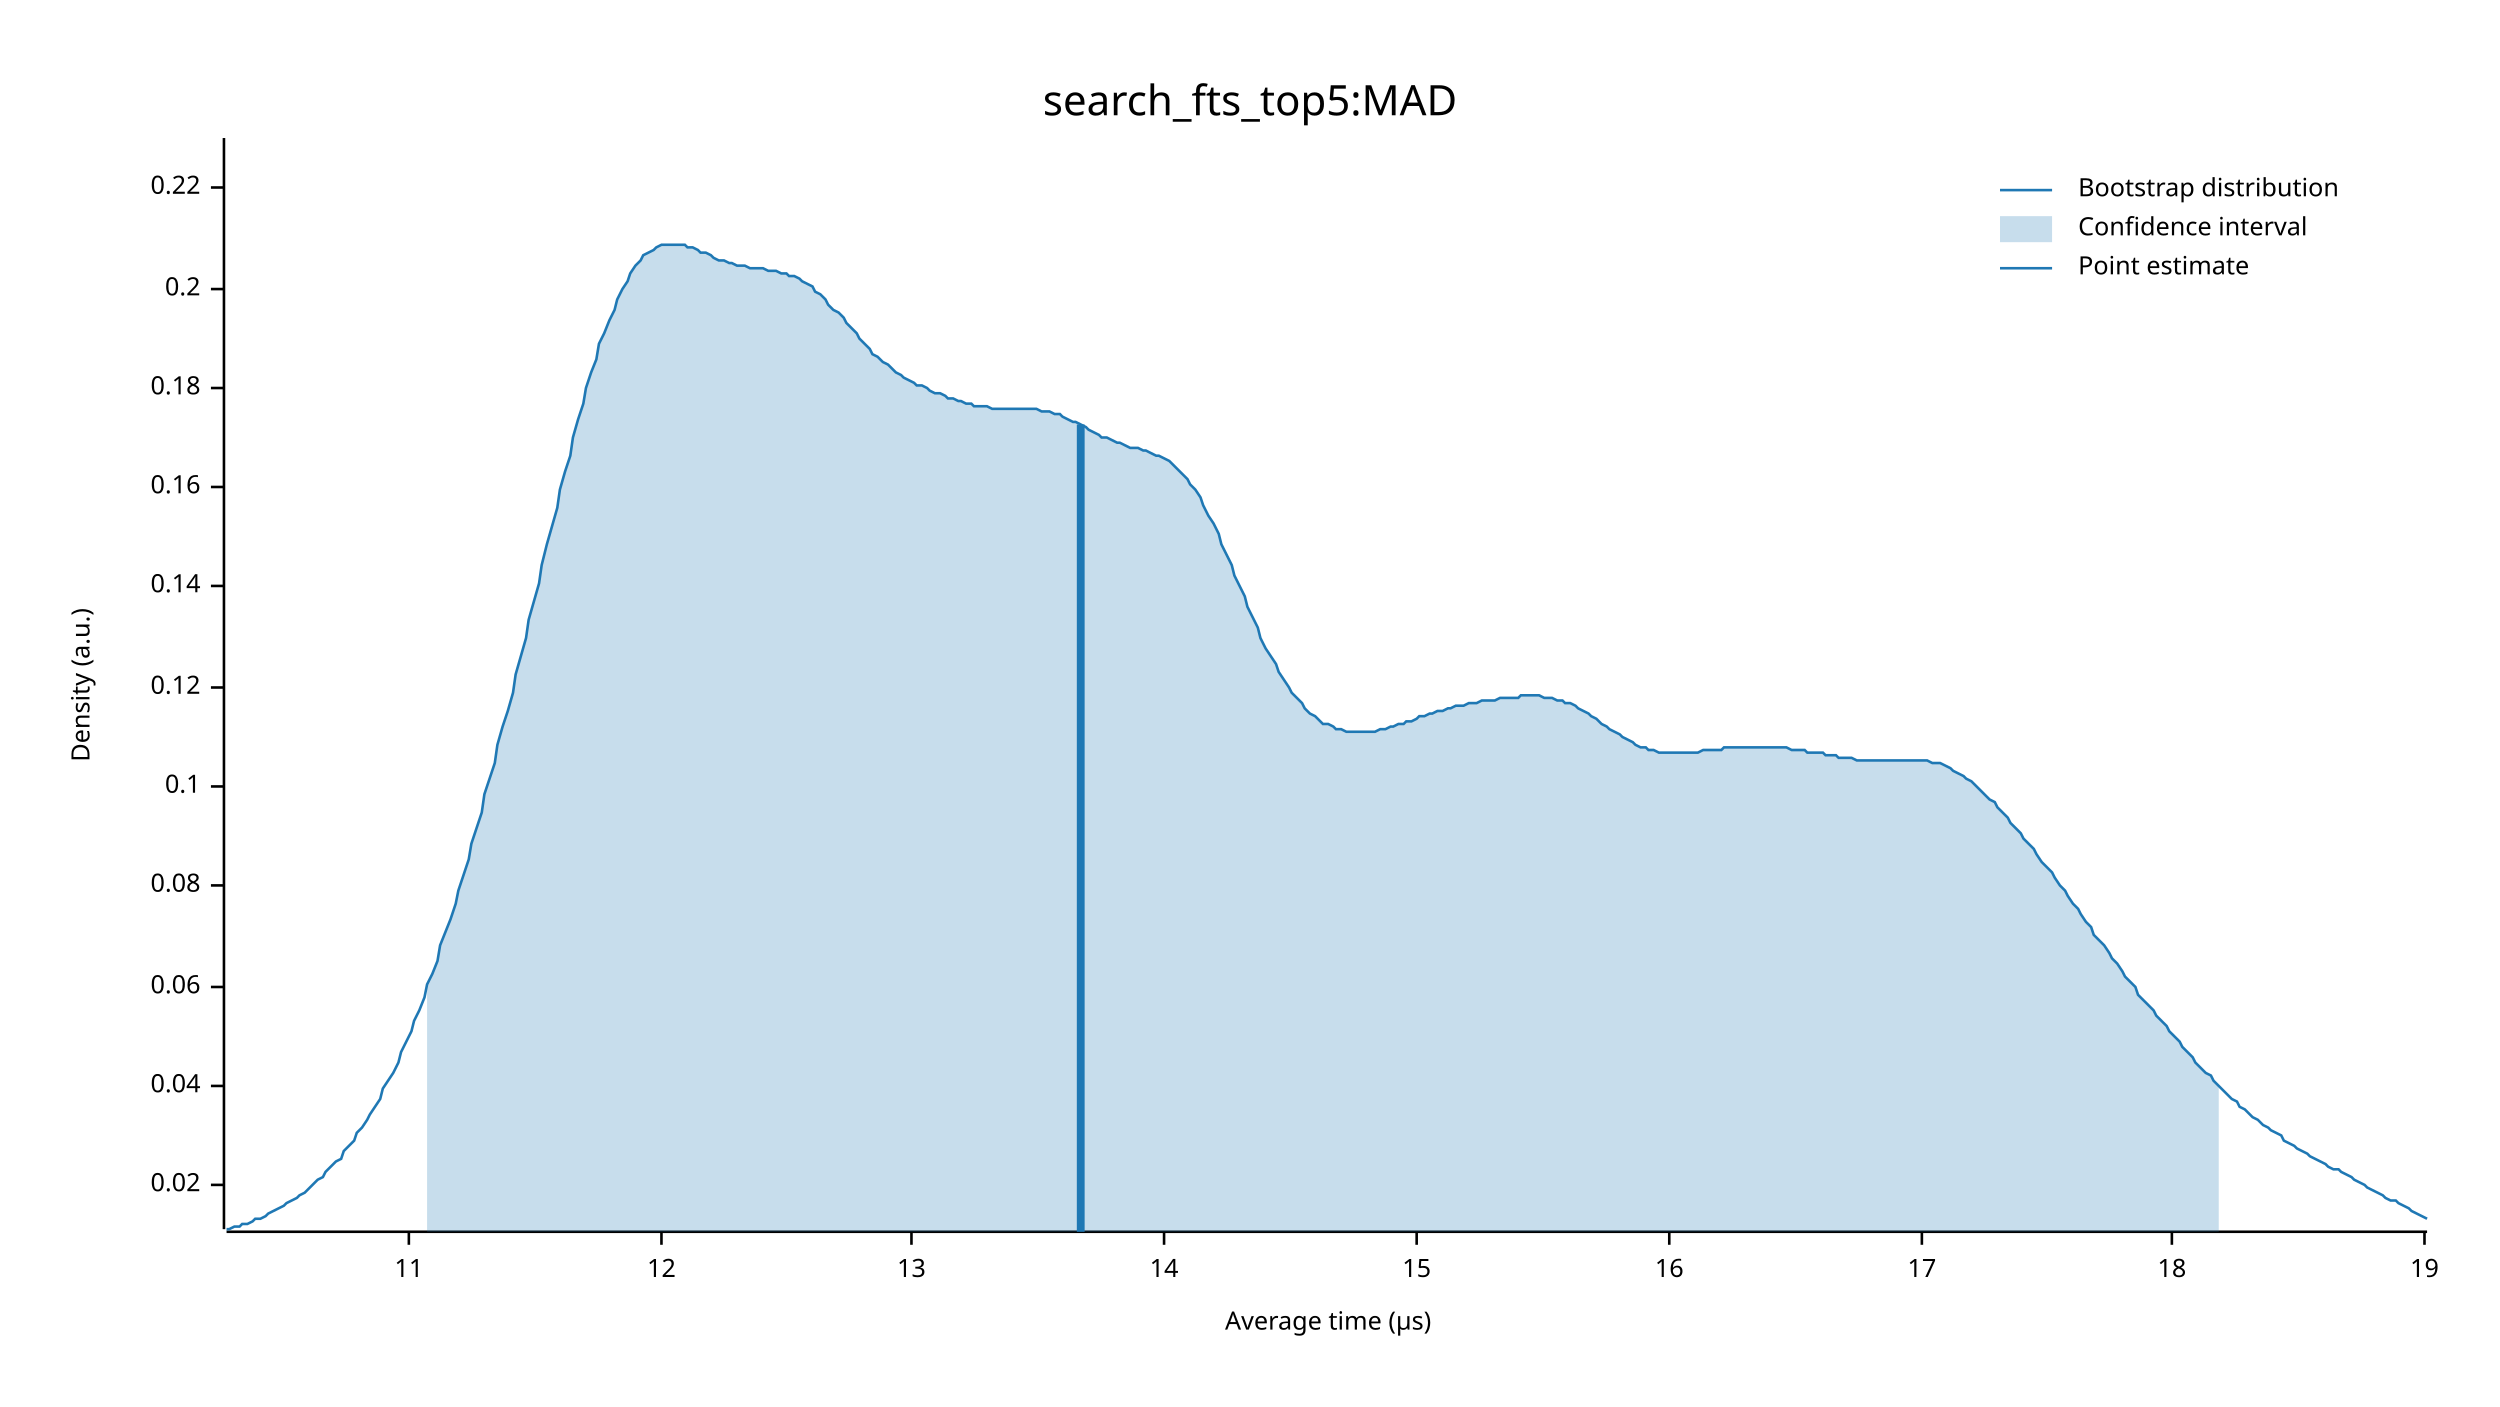
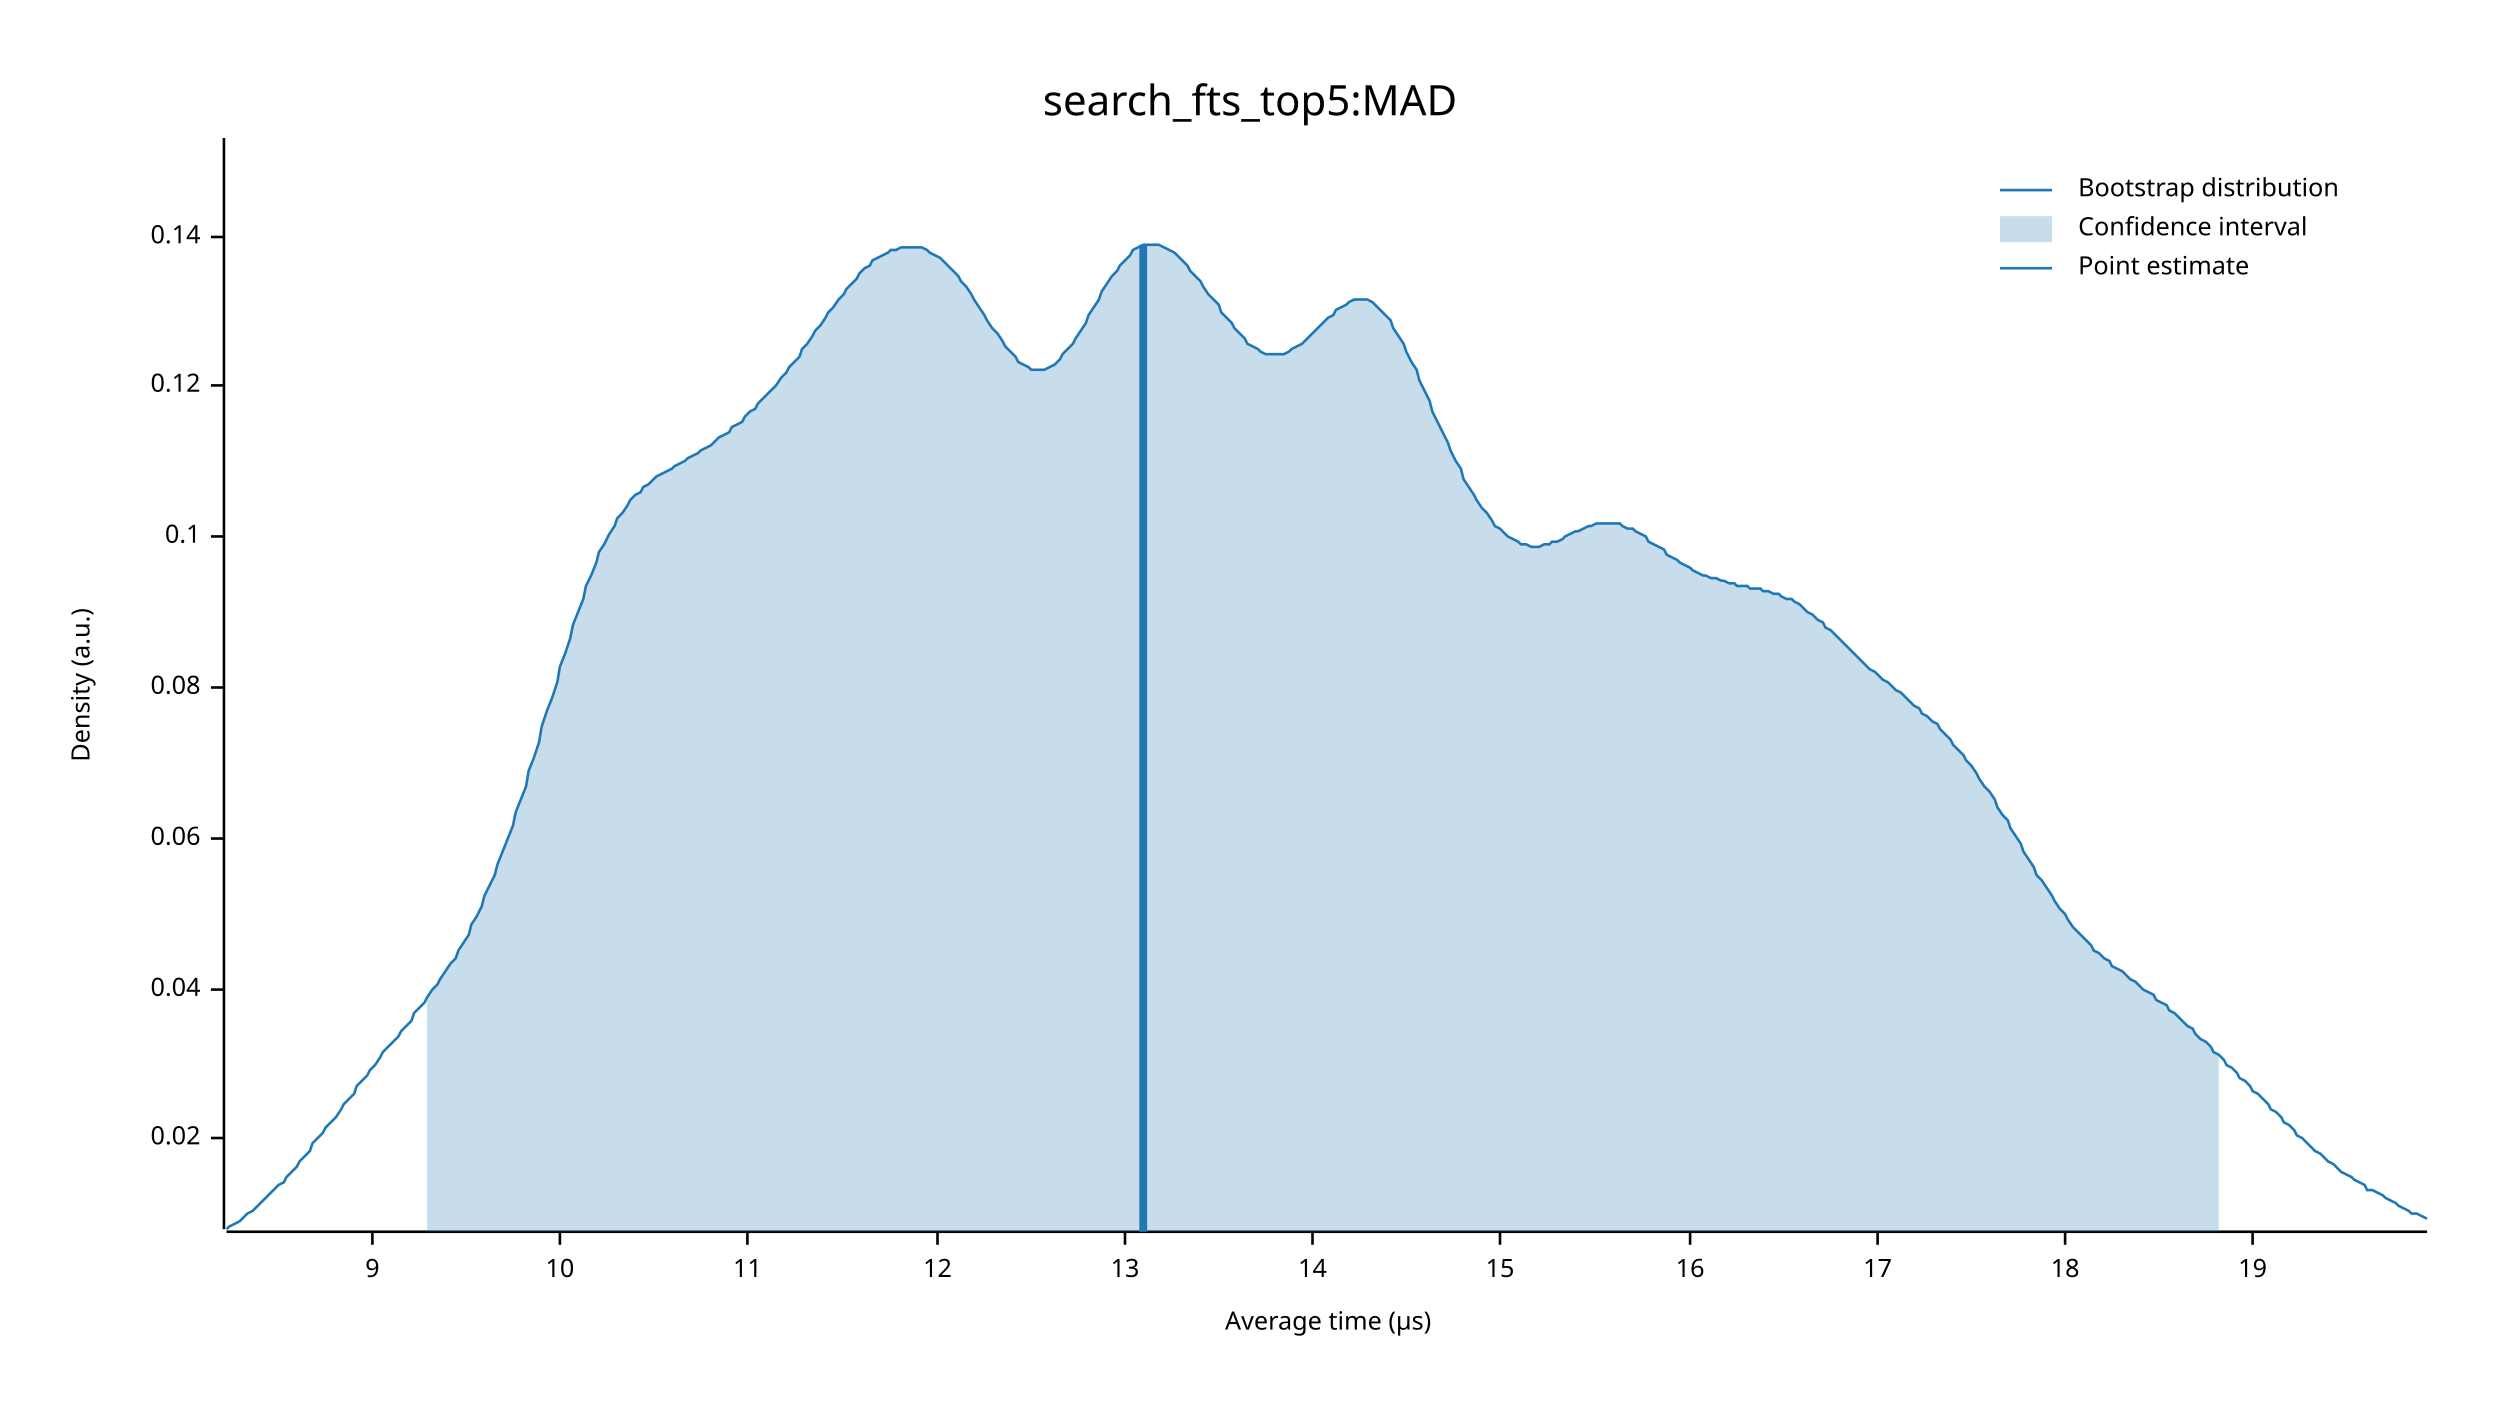
<svg xmlns="http://www.w3.org/2000/svg" width="960" height="540" viewBox="0 0 960 540">
  <text x="480" y="32" dy="0.76em" text-anchor="middle" font-family="sans-serif" font-size="16.129" opacity="1" fill="#000000">
search_fts_top5:MAD
</text>
  <text x="27" y="263" dy="0.76em" text-anchor="middle" font-family="sans-serif" font-size="9.677" opacity="1" fill="#000000" transform="rotate(270, 27, 263)">
Density (a.u.)
</text>
  <text x="510" y="513" dy="-0.5ex" text-anchor="middle" font-family="sans-serif" font-size="9.677" opacity="1" fill="#000000">
Average time (µs)
</text>
  <polyline fill="none" opacity="1" stroke="#000000" stroke-width="1" points="86,53 86,472 " />
-   <text x="77" y="455" dy="0.5ex" text-anchor="end" font-family="sans-serif" font-size="9.677" opacity="1" fill="#000000">
+   <text x="77" y="437" dy="0.5ex" text-anchor="end" font-family="sans-serif" font-size="9.677" opacity="1" fill="#000000">
0.02
</text>
-   <polyline fill="none" opacity="1" stroke="#000000" stroke-width="1" points="81,455 86,455 " />
-   <text x="77" y="417" dy="0.5ex" text-anchor="end" font-family="sans-serif" font-size="9.677" opacity="1" fill="#000000">
+   <polyline fill="none" opacity="1" stroke="#000000" stroke-width="1" points="81,437 86,437 " />
+   <text x="77" y="380" dy="0.5ex" text-anchor="end" font-family="sans-serif" font-size="9.677" opacity="1" fill="#000000">
0.04
</text>
-   <polyline fill="none" opacity="1" stroke="#000000" stroke-width="1" points="81,417 86,417 " />
-   <text x="77" y="379" dy="0.5ex" text-anchor="end" font-family="sans-serif" font-size="9.677" opacity="1" fill="#000000">
+   <polyline fill="none" opacity="1" stroke="#000000" stroke-width="1" points="81,380 86,380 " />
+   <text x="77" y="322" dy="0.5ex" text-anchor="end" font-family="sans-serif" font-size="9.677" opacity="1" fill="#000000">
0.06
</text>
-   <polyline fill="none" opacity="1" stroke="#000000" stroke-width="1" points="81,379 86,379 " />
-   <text x="77" y="340" dy="0.5ex" text-anchor="end" font-family="sans-serif" font-size="9.677" opacity="1" fill="#000000">
+   <polyline fill="none" opacity="1" stroke="#000000" stroke-width="1" points="81,322 86,322 " />
+   <text x="77" y="264" dy="0.5ex" text-anchor="end" font-family="sans-serif" font-size="9.677" opacity="1" fill="#000000">
0.08
</text>
-   <polyline fill="none" opacity="1" stroke="#000000" stroke-width="1" points="81,340 86,340 " />
-   <text x="77" y="302" dy="0.5ex" text-anchor="end" font-family="sans-serif" font-size="9.677" opacity="1" fill="#000000">
+   <polyline fill="none" opacity="1" stroke="#000000" stroke-width="1" points="81,264 86,264 " />
+   <text x="77" y="206" dy="0.5ex" text-anchor="end" font-family="sans-serif" font-size="9.677" opacity="1" fill="#000000">
0.1
</text>
-   <polyline fill="none" opacity="1" stroke="#000000" stroke-width="1" points="81,302 86,302 " />
-   <text x="77" y="264" dy="0.5ex" text-anchor="end" font-family="sans-serif" font-size="9.677" opacity="1" fill="#000000">
+   <polyline fill="none" opacity="1" stroke="#000000" stroke-width="1" points="81,206 86,206 " />
+   <text x="77" y="148" dy="0.5ex" text-anchor="end" font-family="sans-serif" font-size="9.677" opacity="1" fill="#000000">
0.12
</text>
-   <polyline fill="none" opacity="1" stroke="#000000" stroke-width="1" points="81,264 86,264 " />
-   <text x="77" y="225" dy="0.5ex" text-anchor="end" font-family="sans-serif" font-size="9.677" opacity="1" fill="#000000">
+   <polyline fill="none" opacity="1" stroke="#000000" stroke-width="1" points="81,148 86,148 " />
+   <text x="77" y="91" dy="0.5ex" text-anchor="end" font-family="sans-serif" font-size="9.677" opacity="1" fill="#000000">
0.14
</text>
-   <polyline fill="none" opacity="1" stroke="#000000" stroke-width="1" points="81,225 86,225 " />
-   <text x="77" y="187" dy="0.5ex" text-anchor="end" font-family="sans-serif" font-size="9.677" opacity="1" fill="#000000">
- 0.16
+   <polyline fill="none" opacity="1" stroke="#000000" stroke-width="1" points="81,91 86,91 " />
+   <polyline fill="none" opacity="1" stroke="#000000" stroke-width="1" points="87,473 932,473 " />
+   <text x="143" y="483" dy="0.76em" text-anchor="middle" font-family="sans-serif" font-size="9.677" opacity="1" fill="#000000">
+ 9
</text>
-   <polyline fill="none" opacity="1" stroke="#000000" stroke-width="1" points="81,187 86,187 " />
-   <text x="77" y="149" dy="0.5ex" text-anchor="end" font-family="sans-serif" font-size="9.677" opacity="1" fill="#000000">
- 0.18
+   <polyline fill="none" opacity="1" stroke="#000000" stroke-width="1" points="143,473 143,478 " />
+   <text x="215" y="483" dy="0.76em" text-anchor="middle" font-family="sans-serif" font-size="9.677" opacity="1" fill="#000000">
+ 10
</text>
-   <polyline fill="none" opacity="1" stroke="#000000" stroke-width="1" points="81,149 86,149 " />
-   <text x="77" y="111" dy="0.5ex" text-anchor="end" font-family="sans-serif" font-size="9.677" opacity="1" fill="#000000">
- 0.2
- </text>
-   <polyline fill="none" opacity="1" stroke="#000000" stroke-width="1" points="81,111 86,111 " />
-   <text x="77" y="72" dy="0.5ex" text-anchor="end" font-family="sans-serif" font-size="9.677" opacity="1" fill="#000000">
- 0.22
- </text>
-   <polyline fill="none" opacity="1" stroke="#000000" stroke-width="1" points="81,72 86,72 " />
-   <polyline fill="none" opacity="1" stroke="#000000" stroke-width="1" points="87,473 932,473 " />
-   <text x="157" y="483" dy="0.76em" text-anchor="middle" font-family="sans-serif" font-size="9.677" opacity="1" fill="#000000">
+   <polyline fill="none" opacity="1" stroke="#000000" stroke-width="1" points="215,473 215,478 " />
+   <text x="287" y="483" dy="0.76em" text-anchor="middle" font-family="sans-serif" font-size="9.677" opacity="1" fill="#000000">
11
</text>
-   <polyline fill="none" opacity="1" stroke="#000000" stroke-width="1" points="157,473 157,478 " />
-   <text x="254" y="483" dy="0.76em" text-anchor="middle" font-family="sans-serif" font-size="9.677" opacity="1" fill="#000000">
+   <polyline fill="none" opacity="1" stroke="#000000" stroke-width="1" points="287,473 287,478 " />
+   <text x="360" y="483" dy="0.76em" text-anchor="middle" font-family="sans-serif" font-size="9.677" opacity="1" fill="#000000">
12
</text>
-   <polyline fill="none" opacity="1" stroke="#000000" stroke-width="1" points="254,473 254,478 " />
-   <text x="350" y="483" dy="0.76em" text-anchor="middle" font-family="sans-serif" font-size="9.677" opacity="1" fill="#000000">
+   <polyline fill="none" opacity="1" stroke="#000000" stroke-width="1" points="360,473 360,478 " />
+   <text x="432" y="483" dy="0.76em" text-anchor="middle" font-family="sans-serif" font-size="9.677" opacity="1" fill="#000000">
13
</text>
-   <polyline fill="none" opacity="1" stroke="#000000" stroke-width="1" points="350,473 350,478 " />
-   <text x="447" y="483" dy="0.76em" text-anchor="middle" font-family="sans-serif" font-size="9.677" opacity="1" fill="#000000">
+   <polyline fill="none" opacity="1" stroke="#000000" stroke-width="1" points="432,473 432,478 " />
+   <text x="504" y="483" dy="0.76em" text-anchor="middle" font-family="sans-serif" font-size="9.677" opacity="1" fill="#000000">
14
</text>
-   <polyline fill="none" opacity="1" stroke="#000000" stroke-width="1" points="447,473 447,478 " />
-   <text x="544" y="483" dy="0.76em" text-anchor="middle" font-family="sans-serif" font-size="9.677" opacity="1" fill="#000000">
+   <polyline fill="none" opacity="1" stroke="#000000" stroke-width="1" points="504,473 504,478 " />
+   <text x="576" y="483" dy="0.76em" text-anchor="middle" font-family="sans-serif" font-size="9.677" opacity="1" fill="#000000">
15
</text>
-   <polyline fill="none" opacity="1" stroke="#000000" stroke-width="1" points="544,473 544,478 " />
-   <text x="641" y="483" dy="0.76em" text-anchor="middle" font-family="sans-serif" font-size="9.677" opacity="1" fill="#000000">
+   <polyline fill="none" opacity="1" stroke="#000000" stroke-width="1" points="576,473 576,478 " />
+   <text x="649" y="483" dy="0.76em" text-anchor="middle" font-family="sans-serif" font-size="9.677" opacity="1" fill="#000000">
16
</text>
-   <polyline fill="none" opacity="1" stroke="#000000" stroke-width="1" points="641,473 641,478 " />
-   <text x="738" y="483" dy="0.76em" text-anchor="middle" font-family="sans-serif" font-size="9.677" opacity="1" fill="#000000">
+   <polyline fill="none" opacity="1" stroke="#000000" stroke-width="1" points="649,473 649,478 " />
+   <text x="721" y="483" dy="0.76em" text-anchor="middle" font-family="sans-serif" font-size="9.677" opacity="1" fill="#000000">
17
</text>
-   <polyline fill="none" opacity="1" stroke="#000000" stroke-width="1" points="738,473 738,478 " />
-   <text x="834" y="483" dy="0.76em" text-anchor="middle" font-family="sans-serif" font-size="9.677" opacity="1" fill="#000000">
+   <polyline fill="none" opacity="1" stroke="#000000" stroke-width="1" points="721,473 721,478 " />
+   <text x="793" y="483" dy="0.76em" text-anchor="middle" font-family="sans-serif" font-size="9.677" opacity="1" fill="#000000">
18
</text>
-   <polyline fill="none" opacity="1" stroke="#000000" stroke-width="1" points="834,473 834,478 " />
-   <text x="931" y="483" dy="0.76em" text-anchor="middle" font-family="sans-serif" font-size="9.677" opacity="1" fill="#000000">
+   <polyline fill="none" opacity="1" stroke="#000000" stroke-width="1" points="793,473 793,478 " />
+   <text x="865" y="483" dy="0.76em" text-anchor="middle" font-family="sans-serif" font-size="9.677" opacity="1" fill="#000000">
19
</text>
-   <polyline fill="none" opacity="1" stroke="#000000" stroke-width="1" points="931,473 931,478 " />
-   <polyline fill="none" opacity="1" stroke="#1F78B4" stroke-width="1" points="87,472 88,472 90,471 92,471 93,470 95,470 97,469 98,468 100,468 102,467 103,466 105,465 107,464 109,463 110,462 112,461 114,460 115,459 117,458 119,456 120,455 122,453 124,452 125,450 127,448 129,446 131,445 132,442 134,440 136,438 137,435 139,433 141,430 142,428 144,425 146,422 147,418 149,415 151,412 153,408 154,404 156,400 158,396 159,392 161,388 163,383 164,378 166,374 168,369 169,363 171,358 173,353 175,347 176,342 178,336 180,330 181,324 183,318 185,312 186,305 188,299 190,293 191,286 193,279 195,273 197,266 198,259 200,252 202,245 203,238 205,231 207,224 208,217 210,209 212,202 214,195 215,188 217,181 219,175 220,168 222,161 224,155 225,149 227,143 229,138 230,132 232,128 234,123 236,119 237,115 239,111 241,108 242,105 244,102 246,100 247,98 249,97 251,96 252,95 254,94 256,94 258,94 259,94 261,94 263,94 264,95 266,95 268,96 269,97 271,97 273,98 274,99 276,100 278,100 280,101 281,101 283,102 285,102 286,102 288,103 290,103 291,103 293,103 295,104 296,104 298,104 300,105 302,105 303,106 305,106 307,107 308,108 310,109 312,110 313,112 315,113 317,115 318,117 320,119 322,120 324,122 325,124 327,126 329,128 330,130 332,132 334,134 335,136 337,137 339,139 341,140 342,141 344,143 346,144 347,145 349,146 351,147 352,148 354,148 356,149 357,150 359,151 361,151 363,152 364,153 366,153 368,154 369,154 371,155 373,155 374,156 376,156 378,156 379,156 381,157 383,157 385,157 386,157 388,157 390,157 391,157 393,157 395,157 396,157 398,157 400,158 401,158 403,158 405,159 407,159 408,160 410,161 412,162 413,162 415,163 417,164 418,165 420,166 422,167 423,168 425,168 427,169 429,170 430,170 432,171 434,172 435,172 437,172 439,173 440,173 442,174 444,175 445,175 447,176 449,177 451,179 452,180 454,182 456,184 457,186 459,188 461,191 462,194 464,198 466,201 468,205 469,209 471,213 473,217 474,221 476,225 478,229 479,233 481,237 483,241 484,245 486,249 488,252 490,255 491,258 493,261 495,264 496,266 498,268 500,270 501,272 503,274 505,275 506,276 508,278 510,278 512,279 513,280 515,280 517,281 518,281 520,281 522,281 523,281 525,281 527,281 528,281 530,280 532,280 534,279 535,279 537,278 539,278 540,277 542,277 544,276 545,275 547,275 549,274 550,274 552,273 554,273 556,272 557,272 559,271 561,271 562,271 564,270 566,270 567,270 569,269 571,269 573,269 574,269 576,268 578,268 579,268 581,268 583,268 584,267 586,267 588,267 589,267 591,267 593,268 595,268 596,268 598,269 600,269 601,270 603,270 605,271 606,272 608,273 610,274 611,275 613,276 615,278 617,279 618,280 620,281 622,282 623,283 625,284 627,285 628,286 630,287 632,287 633,288 635,288 637,289 639,289 640,289 642,289 644,289 645,289 647,289 649,289 650,289 652,289 654,288 655,288 657,288 659,288 661,288 662,287 664,287 666,287 667,287 669,287 671,287 672,287 674,287 676,287 677,287 679,287 681,287 683,287 684,287 686,287 688,288 689,288 691,288 693,288 694,289 696,289 698,289 700,289 701,290 703,290 705,290 706,291 708,291 710,291 711,291 713,292 715,292 716,292 718,292 720,292 722,292 723,292 725,292 727,292 728,292 730,292 732,292 733,292 735,292 737,292 738,292 740,292 742,293 744,293 745,293 747,294 749,295 750,296 752,297 754,298 755,299 757,300 759,302 760,303 762,305 764,307 766,308 767,310 769,312 771,314 772,316 774,318 776,320 777,322 779,324 781,326 782,328 784,331 786,333 788,335 789,337 791,340 793,342 794,344 796,347 798,349 799,351 801,354 803,356 804,359 806,361 808,363 810,366 811,368 813,370 815,373 816,375 818,377 820,379 821,382 823,384 825,386 827,388 828,390 830,392 832,394 833,396 835,398 837,400 838,402 840,404 842,406 843,408 845,410 847,412 849,413 850,415 852,417 854,419 855,420 857,422 859,423 860,425 862,426 864,428 865,429 867,430 869,432 871,433 872,434 874,435 876,436 877,438 879,439 881,440 882,441 884,442 886,443 887,444 889,445 891,446 893,447 894,448 896,449 898,449 899,450 901,451 903,452 904,453 906,454 908,455 909,456 911,457 913,458 915,459 916,460 918,461 920,461 921,462 923,463 925,464 926,465 928,466 930,467 932,468 " />
-   <polygon opacity="0.25" fill="#1F78B4" points="164,378 166,374 168,369 169,363 171,358 173,353 175,347 176,342 178,336 180,330 181,324 183,318 185,312 186,305 188,299 190,293 191,286 193,279 195,273 197,266 198,259 200,252 202,245 203,238 205,231 207,224 208,217 210,209 212,202 214,195 215,188 217,181 219,175 220,168 222,161 224,155 225,149 227,143 229,138 230,132 232,128 234,123 236,119 237,115 239,111 241,108 242,105 244,102 246,100 247,98 249,97 251,96 252,95 254,94 256,94 258,94 259,94 261,94 263,94 264,95 266,95 268,96 269,97 271,97 273,98 274,99 276,100 278,100 280,101 281,101 283,102 285,102 286,102 288,103 290,103 291,103 293,103 295,104 296,104 298,104 300,105 302,105 303,106 305,106 307,107 308,108 310,109 312,110 313,112 315,113 317,115 318,117 320,119 322,120 324,122 325,124 327,126 329,128 330,130 332,132 334,134 335,136 337,137 339,139 341,140 342,141 344,143 346,144 347,145 349,146 351,147 352,148 354,148 356,149 357,150 359,151 361,151 363,152 364,153 366,153 368,154 369,154 371,155 373,155 374,156 376,156 378,156 379,156 381,157 383,157 385,157 386,157 388,157 390,157 391,157 393,157 395,157 396,157 398,157 400,158 401,158 403,158 405,159 407,159 408,160 410,161 412,162 413,162 415,163 417,164 418,165 420,166 422,167 423,168 425,168 427,169 429,170 430,170 432,171 434,172 435,172 437,172 439,173 440,173 442,174 444,175 445,175 447,176 449,177 451,179 452,180 454,182 456,184 457,186 459,188 461,191 462,194 464,198 466,201 468,205 469,209 471,213 473,217 474,221 476,225 478,229 479,233 481,237 483,241 484,245 486,249 488,252 490,255 491,258 493,261 495,264 496,266 498,268 500,270 501,272 503,274 505,275 506,276 508,278 510,278 512,279 513,280 515,280 517,281 518,281 520,281 522,281 523,281 525,281 527,281 528,281 530,280 532,280 534,279 535,279 537,278 539,278 540,277 542,277 544,276 545,275 547,275 549,274 550,274 552,273 554,273 556,272 557,272 559,271 561,271 562,271 564,270 566,270 567,270 569,269 571,269 573,269 574,269 576,268 578,268 579,268 581,268 583,268 584,267 586,267 588,267 589,267 591,267 593,268 595,268 596,268 598,269 600,269 601,270 603,270 605,271 606,272 608,273 610,274 611,275 613,276 615,278 617,279 618,280 620,281 622,282 623,283 625,284 627,285 628,286 630,287 632,287 633,288 635,288 637,289 639,289 640,289 642,289 644,289 645,289 647,289 649,289 650,289 652,289 654,288 655,288 657,288 659,288 661,288 662,287 664,287 666,287 667,287 669,287 671,287 672,287 674,287 676,287 677,287 679,287 681,287 683,287 684,287 686,287 688,288 689,288 691,288 693,288 694,289 696,289 698,289 700,289 701,290 703,290 705,290 706,291 708,291 710,291 711,291 713,292 715,292 716,292 718,292 720,292 722,292 723,292 725,292 727,292 728,292 730,292 732,292 733,292 735,292 737,292 738,292 740,292 742,293 744,293 745,293 747,294 749,295 750,296 752,297 754,298 755,299 757,300 759,302 760,303 762,305 764,307 766,308 767,310 769,312 771,314 772,316 774,318 776,320 777,322 779,324 781,326 782,328 784,331 786,333 788,335 789,337 791,340 793,342 794,344 796,347 798,349 799,351 801,354 803,356 804,359 806,361 808,363 810,366 811,368 813,370 815,373 816,375 818,377 820,379 821,382 823,384 825,386 827,388 828,390 830,392 832,394 833,396 835,398 837,400 838,402 840,404 842,406 843,408 845,410 847,412 849,413 850,415 852,417 852,473 164,473 " />
-   <polyline fill="none" opacity="1" stroke="#1F78B4" stroke-width="3" points="415,473 415,163 " />
+   <polyline fill="none" opacity="1" stroke="#000000" stroke-width="1" points="865,473 865,478 " />
+   <polyline fill="none" opacity="1" stroke="#1F78B4" stroke-width="1" points="87,472 88,471 90,470 92,469 93,468 95,466 97,465 98,464 100,462 102,460 103,459 105,457 107,455 109,454 110,452 112,450 114,448 115,446 117,444 119,442 120,439 122,437 124,435 125,433 127,431 129,429 131,426 132,424 134,422 136,420 137,417 139,415 141,413 142,411 144,409 146,406 147,404 149,402 151,400 153,398 154,396 156,394 158,392 159,389 161,387 163,385 164,383 166,380 168,378 169,376 171,373 173,370 175,368 176,365 178,362 180,359 181,355 183,352 185,348 186,344 188,340 190,336 191,332 193,327 195,322 197,317 198,312 200,307 202,302 203,296 205,291 207,285 208,279 210,273 212,268 214,262 215,256 217,251 219,245 220,240 222,235 224,230 225,225 227,221 229,216 230,212 232,209 234,205 236,202 237,199 239,197 241,194 242,192 244,190 246,189 247,187 249,186 251,184 252,183 254,182 256,181 258,180 259,179 261,178 263,177 264,176 266,175 268,174 269,173 271,172 273,171 274,170 276,168 278,167 280,166 281,164 283,163 285,162 286,160 288,158 290,157 291,155 293,153 295,151 296,150 298,148 300,145 302,143 303,141 305,139 307,137 308,134 310,132 312,129 313,127 315,125 317,122 318,120 320,118 322,115 324,113 325,111 327,109 329,107 330,105 332,103 334,102 335,100 337,99 339,98 341,97 342,96 344,96 346,95 347,95 349,95 351,95 352,95 354,95 356,96 357,97 359,98 361,99 363,101 364,102 366,104 368,106 369,108 371,110 373,113 374,115 376,118 378,121 379,123 381,126 383,128 385,131 386,133 388,135 390,137 391,139 393,140 395,141 396,142 398,142 400,142 401,142 403,141 405,140 407,138 408,136 410,134 412,132 413,130 415,127 417,124 418,121 420,118 422,115 423,112 425,109 427,106 429,104 430,102 432,100 434,98 435,96 437,95 439,94 440,94 442,94 444,94 445,94 447,95 449,96 451,97 452,98 454,100 456,102 457,104 459,106 461,108 462,110 464,113 466,115 468,117 469,120 471,122 473,124 474,126 476,128 478,130 479,132 481,133 483,134 484,135 486,136 488,136 490,136 491,136 493,136 495,135 496,134 498,133 500,132 501,131 503,129 505,127 506,126 508,124 510,122 512,121 513,119 515,118 517,117 518,116 520,115 522,115 523,115 525,115 527,116 528,117 530,119 532,121 534,123 535,126 537,129 539,132 540,135 542,139 544,142 545,146 547,150 549,154 550,158 552,162 554,166 556,170 557,173 559,177 561,180 562,184 564,187 566,190 567,192 569,195 571,197 573,200 574,202 576,203 578,205 579,206 581,207 583,208 584,209 586,209 588,210 589,210 591,210 593,209 595,209 596,208 598,208 600,207 601,206 603,205 605,204 606,204 608,203 610,202 611,202 613,201 615,201 617,201 618,201 620,201 622,201 623,202 625,203 627,203 628,204 630,205 632,206 633,208 635,209 637,210 639,211 640,213 642,214 644,215 645,216 647,217 649,218 650,219 652,220 654,221 655,221 657,222 659,222 661,223 662,223 664,224 666,224 667,225 669,225 671,225 672,226 674,226 676,226 677,227 679,227 681,228 683,228 684,229 686,230 688,230 689,231 691,232 693,234 694,235 696,236 698,238 700,239 701,241 703,242 705,244 706,245 708,247 710,249 711,250 713,252 715,254 716,255 718,257 720,258 722,260 723,261 725,262 727,264 728,265 730,266 732,268 733,269 735,271 737,272 738,274 740,275 742,277 744,278 745,280 747,282 749,284 750,286 752,288 754,290 755,292 757,294 759,297 760,299 762,302 764,304 766,307 767,310 769,313 771,315 772,318 774,321 776,324 777,327 779,330 781,333 782,336 784,338 786,341 788,344 789,346 791,349 793,351 794,353 796,356 798,358 799,359 801,361 803,363 804,365 806,366 808,368 810,369 811,371 813,372 815,373 816,374 818,376 820,377 821,378 823,380 825,381 827,382 828,384 830,385 832,386 833,388 835,389 837,391 838,392 840,394 842,395 843,397 845,399 847,400 849,402 850,404 852,405 854,407 855,409 857,410 859,412 860,414 862,415 864,417 865,419 867,420 869,422 871,424 872,426 874,427 876,429 877,431 879,432 881,434 882,436 884,437 886,439 887,440 889,442 891,443 893,445 894,446 896,447 898,449 899,450 901,451 903,452 904,453 906,454 908,455 909,457 911,457 913,458 915,459 916,460 918,461 920,462 921,463 923,464 925,465 926,466 928,466 930,467 932,468 " />
+   <polygon opacity="0.25" fill="#1F78B4" points="164,383 166,380 168,378 169,376 171,373 173,370 175,368 176,365 178,362 180,359 181,355 183,352 185,348 186,344 188,340 190,336 191,332 193,327 195,322 197,317 198,312 200,307 202,302 203,296 205,291 207,285 208,279 210,273 212,268 214,262 215,256 217,251 219,245 220,240 222,235 224,230 225,225 227,221 229,216 230,212 232,209 234,205 236,202 237,199 239,197 241,194 242,192 244,190 246,189 247,187 249,186 251,184 252,183 254,182 256,181 258,180 259,179 261,178 263,177 264,176 266,175 268,174 269,173 271,172 273,171 274,170 276,168 278,167 280,166 281,164 283,163 285,162 286,160 288,158 290,157 291,155 293,153 295,151 296,150 298,148 300,145 302,143 303,141 305,139 307,137 308,134 310,132 312,129 313,127 315,125 317,122 318,120 320,118 322,115 324,113 325,111 327,109 329,107 330,105 332,103 334,102 335,100 337,99 339,98 341,97 342,96 344,96 346,95 347,95 349,95 351,95 352,95 354,95 356,96 357,97 359,98 361,99 363,101 364,102 366,104 368,106 369,108 371,110 373,113 374,115 376,118 378,121 379,123 381,126 383,128 385,131 386,133 388,135 390,137 391,139 393,140 395,141 396,142 398,142 400,142 401,142 403,141 405,140 407,138 408,136 410,134 412,132 413,130 415,127 417,124 418,121 420,118 422,115 423,112 425,109 427,106 429,104 430,102 432,100 434,98 435,96 437,95 439,94 440,94 442,94 444,94 445,94 447,95 449,96 451,97 452,98 454,100 456,102 457,104 459,106 461,108 462,110 464,113 466,115 468,117 469,120 471,122 473,124 474,126 476,128 478,130 479,132 481,133 483,134 484,135 486,136 488,136 490,136 491,136 493,136 495,135 496,134 498,133 500,132 501,131 503,129 505,127 506,126 508,124 510,122 512,121 513,119 515,118 517,117 518,116 520,115 522,115 523,115 525,115 527,116 528,117 530,119 532,121 534,123 535,126 537,129 539,132 540,135 542,139 544,142 545,146 547,150 549,154 550,158 552,162 554,166 556,170 557,173 559,177 561,180 562,184 564,187 566,190 567,192 569,195 571,197 573,200 574,202 576,203 578,205 579,206 581,207 583,208 584,209 586,209 588,210 589,210 591,210 593,209 595,209 596,208 598,208 600,207 601,206 603,205 605,204 606,204 608,203 610,202 611,202 613,201 615,201 617,201 618,201 620,201 622,201 623,202 625,203 627,203 628,204 630,205 632,206 633,208 635,209 637,210 639,211 640,213 642,214 644,215 645,216 647,217 649,218 650,219 652,220 654,221 655,221 657,222 659,222 661,223 662,223 664,224 666,224 667,225 669,225 671,225 672,226 674,226 676,226 677,227 679,227 681,228 683,228 684,229 686,230 688,230 689,231 691,232 693,234 694,235 696,236 698,238 700,239 701,241 703,242 705,244 706,245 708,247 710,249 711,250 713,252 715,254 716,255 718,257 720,258 722,260 723,261 725,262 727,264 728,265 730,266 732,268 733,269 735,271 737,272 738,274 740,275 742,277 744,278 745,280 747,282 749,284 750,286 752,288 754,290 755,292 757,294 759,297 760,299 762,302 764,304 766,307 767,310 769,313 771,315 772,318 774,321 776,324 777,327 779,330 781,333 782,336 784,338 786,341 788,344 789,346 791,349 793,351 794,353 796,356 798,358 799,359 801,361 803,363 804,365 806,366 808,368 810,369 811,371 813,372 815,373 816,374 818,376 820,377 821,378 823,380 825,381 827,382 828,384 830,385 832,386 833,388 835,389 837,391 838,392 840,394 842,395 843,397 845,399 847,400 849,402 850,404 852,405 852,473 164,473 " />
+   <polyline fill="none" opacity="1" stroke="#1F78B4" stroke-width="3" points="439,473 439,94 " />
  <text x="798" y="68" dy="0.76em" text-anchor="start" font-family="sans-serif" font-size="9.677" opacity="1" fill="#000000">
Bootstrap distribution
</text>
  <text x="798" y="83" dy="0.76em" text-anchor="start" font-family="sans-serif" font-size="9.677" opacity="1" fill="#000000">
Confidence interval
</text>
  <text x="798" y="98" dy="0.76em" text-anchor="start" font-family="sans-serif" font-size="9.677" opacity="1" fill="#000000">
Point estimate
</text>
  <polyline fill="none" opacity="1" stroke="#1F78B4" stroke-width="1" points="768,73 788,73 " />
  <rect x="768" y="83" width="20" height="10" opacity="0.25" fill="#1F78B4" stroke="none" />
  <polyline fill="none" opacity="1" stroke="#1F78B4" stroke-width="1" points="768,103 788,103 " />
</svg>
